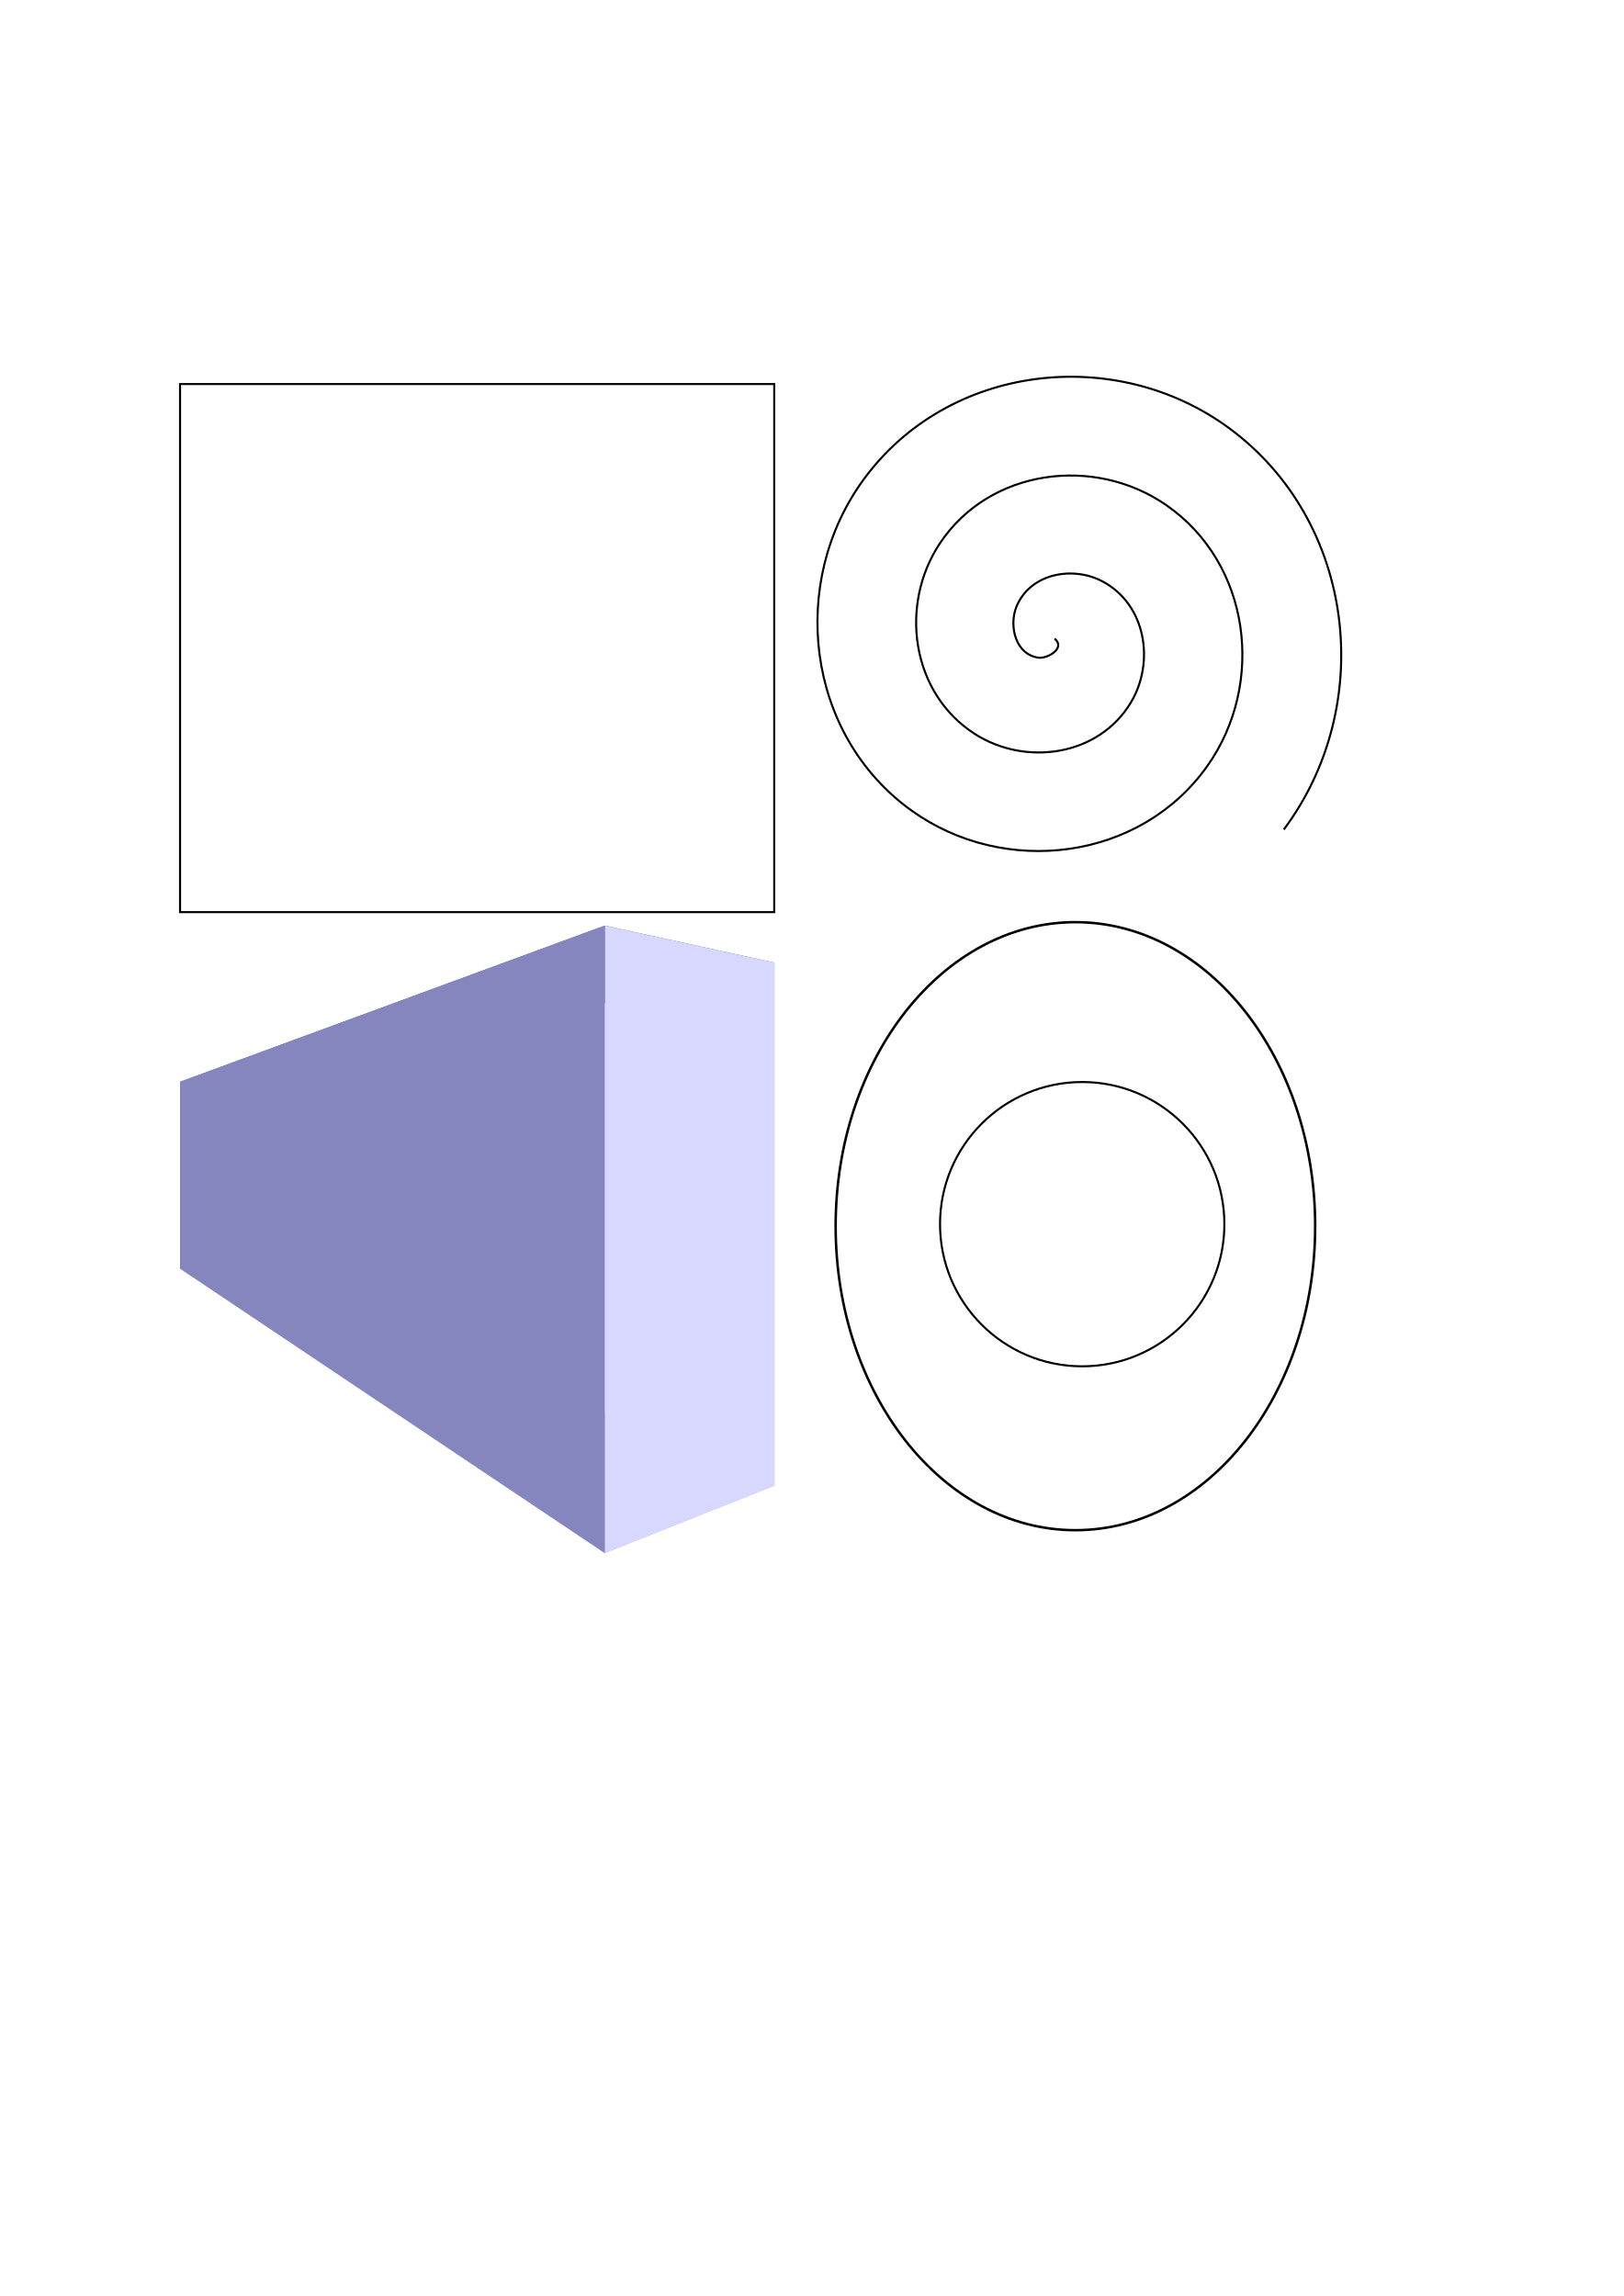
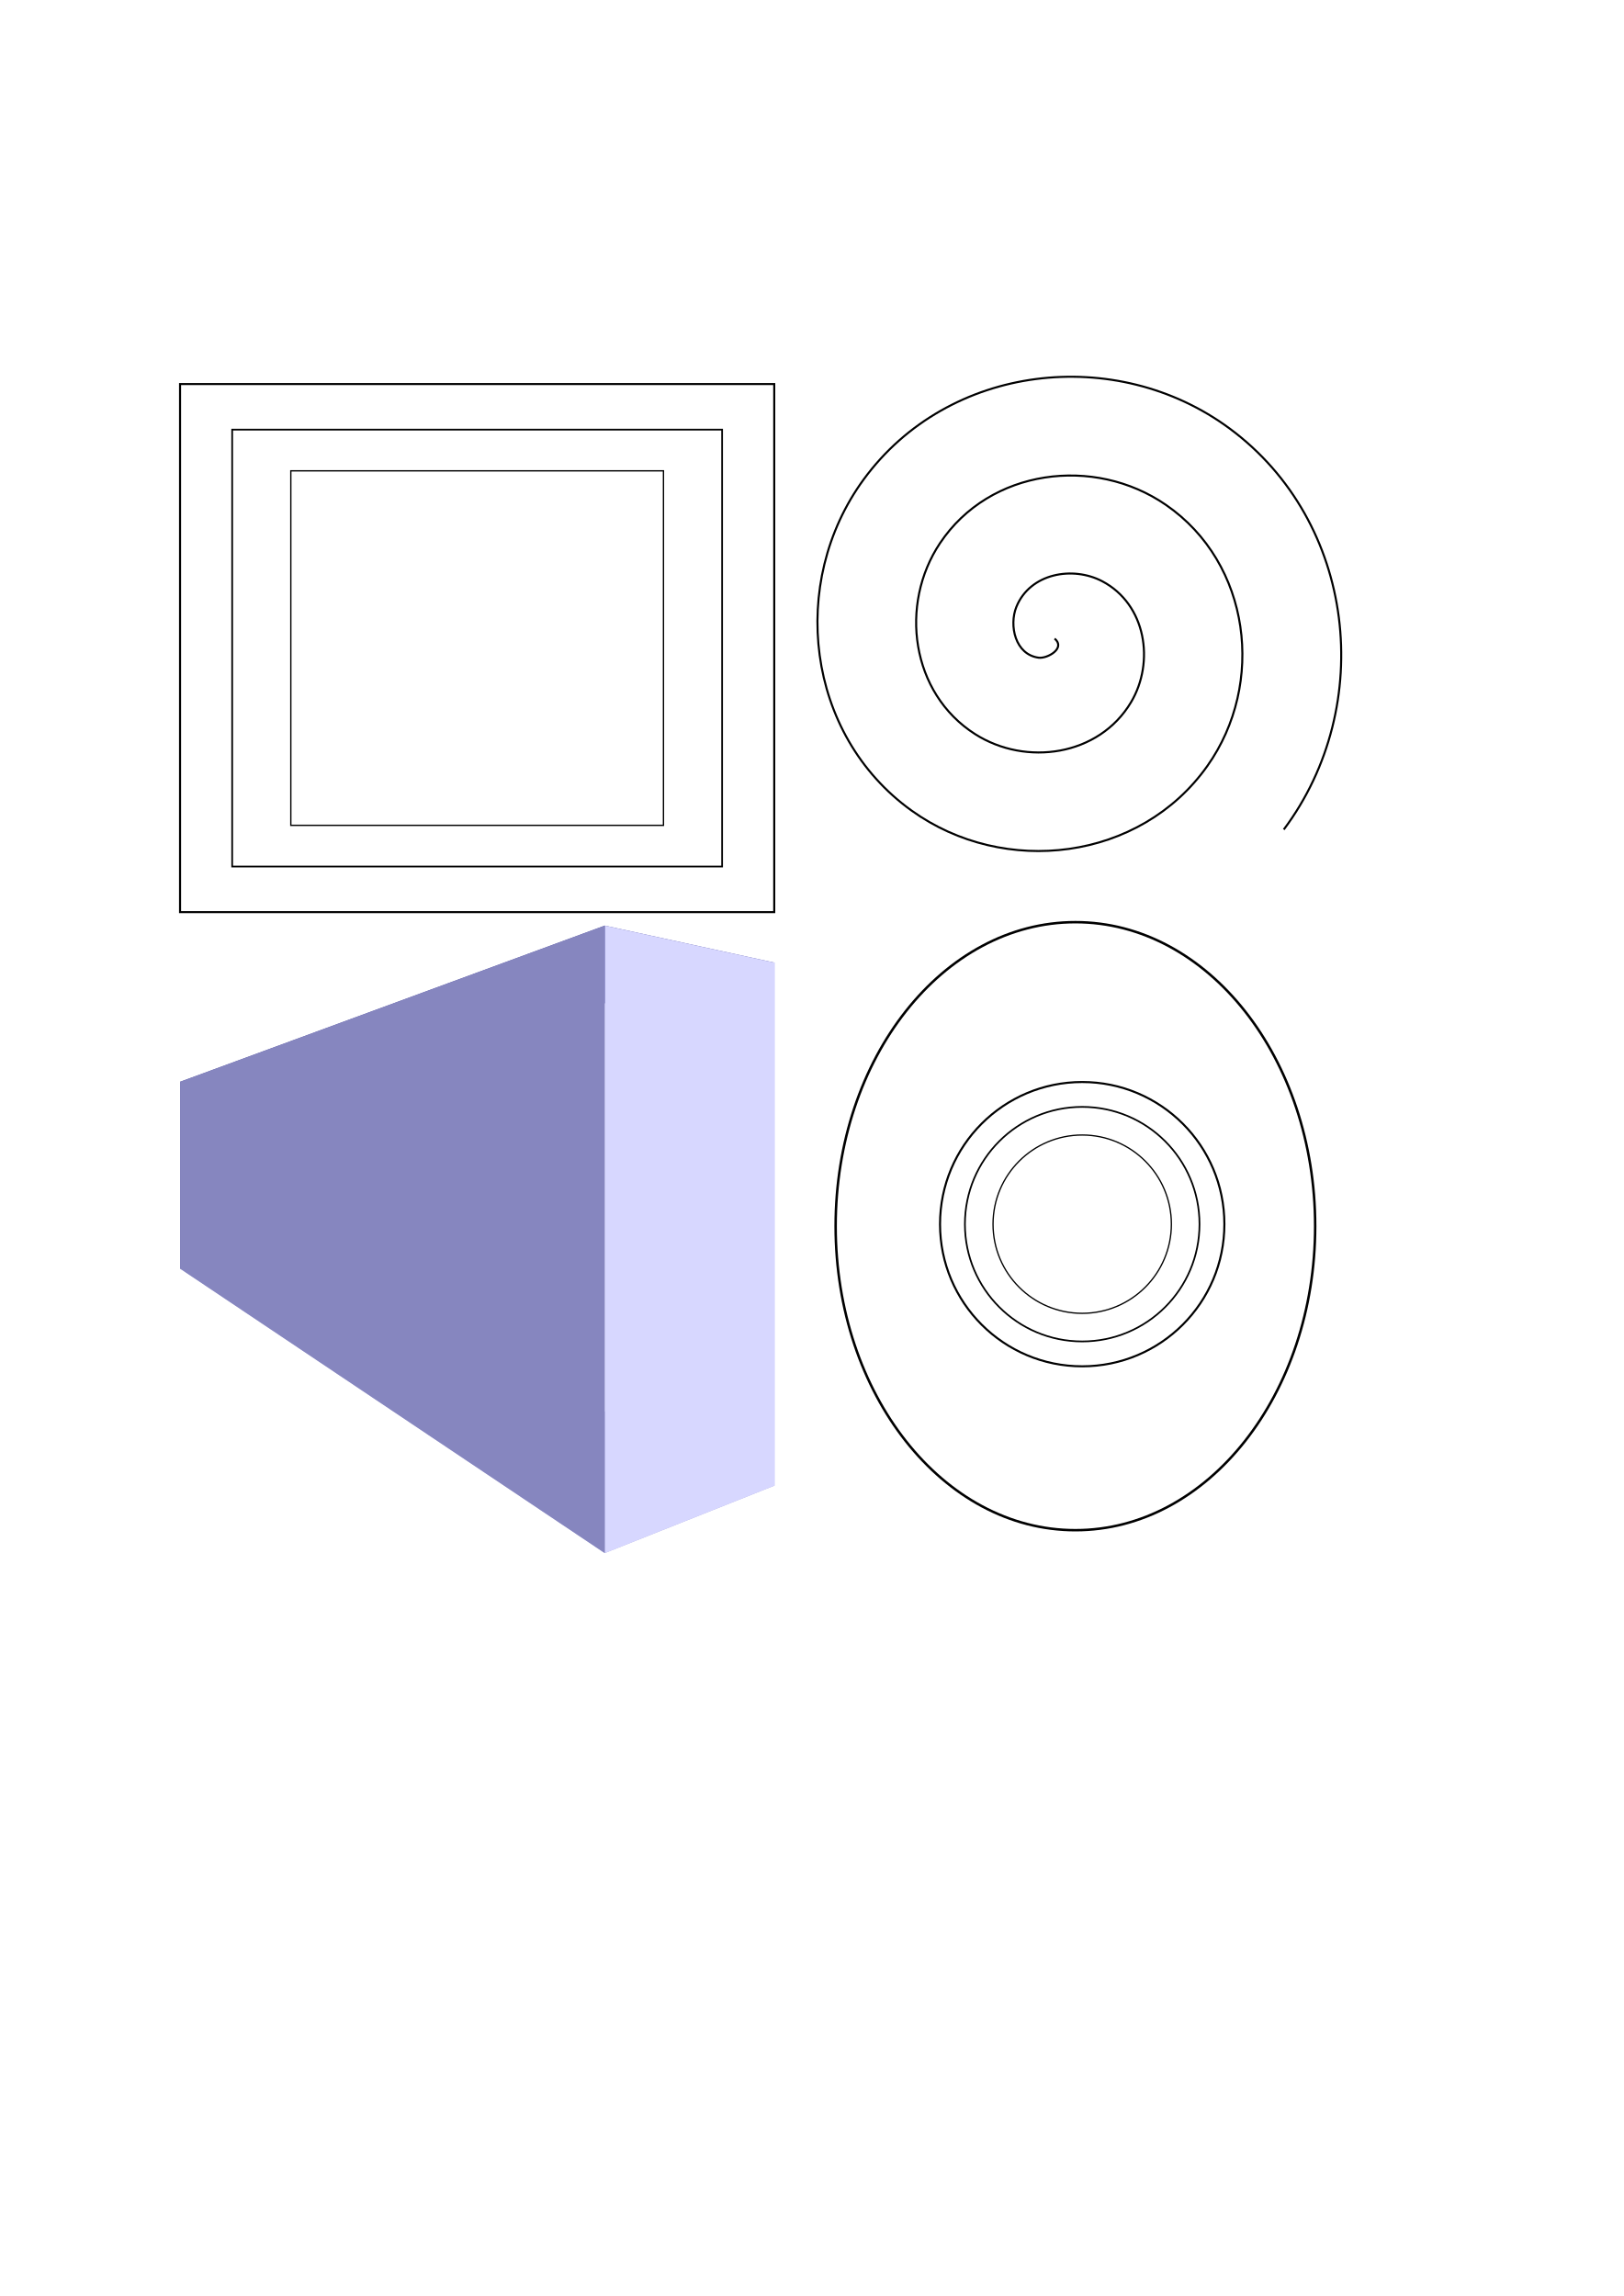
- <svg xmlns="http://www.w3.org/2000/svg" id="svg8" version="1.1" viewBox="0 0 210 297" height="297mm" width="210mm">
+ <svg xmlns="http://www.w3.org/2000/svg" width="210mm" height="297mm" viewBox="0 0 210 297" version="1.1" id="svg8">
  <defs id="defs2">
    </defs>
  <g id="layer1">
-     <rect y="49.679" x="23.287" height="68.309" width="76.848" id="rect833" style="fill:none;stroke:#000000;stroke-width:0.265;stroke-linecap:round" />
-     <ellipse ry="39.326" rx="31.01" cy="158.613" cx="139.086" id="path835" style="fill:none;stroke:#000000;stroke-width:0.32;stroke-linecap:round" />
-     <path d="m 136.398,82.607 c 1.486,1.238 -0.936,2.614 -2.058,2.47 -3.041,-0.391 -3.867,-4.165 -2.882,-6.587 1.763,-4.331 7.274,-5.321 11.115,-3.293 5.637,2.975 6.813,10.422 3.705,15.643 -4.142,6.959 -13.585,8.321 -20.172,4.117 -8.288,-5.29 -9.837,-16.755 -4.528,-24.7 6.429,-9.622 19.928,-11.358 29.228,-4.94 10.96,7.563 12.882,23.104 5.352,33.756 -8.694,12.299 -26.281,14.408 -38.285,5.763 -13.639,-9.822 -15.935,-29.459 -6.175,-42.813 10.949,-14.981 32.639,-17.463 47.341,-6.587 16.323,12.075 18.993,35.818 6.998,51.87" id="path843" style="fill:none;fill-rule:evenodd;stroke:#000000;stroke-width:0.265px;stroke-linecap:butt;stroke-linejoin:miter;stroke-opacity:1" />
-     <g style="fill:none;stroke:#000000;stroke-linecap:round" id="g847">
-       <path points="100.202,124.53 100.202,192.16 33.792,163.224 33.792,140.416 " d="m 33.792,140.416 66.41,-15.886 v 67.63 L 33.792,163.224 Z" style="fill:#e9e9ff;fill-rule:evenodd;stroke:none;stroke-width:1px;stroke-linecap:butt;stroke-linejoin:round;stroke-opacity:1" id="path859" />
-       <path points="23.287,164.102 33.792,163.224 33.792,140.416 23.287,139.934 " d="m 23.287,139.934 v 24.167 l 10.505,-0.878 v -22.808 z" style="fill:#353564;fill-rule:evenodd;stroke:none;stroke-width:1px;stroke-linecap:butt;stroke-linejoin:round;stroke-opacity:1" id="path849" />
-       <path points="78.216,200.902 100.202,192.16 33.792,163.224 23.287,164.102 " d="M 23.287,164.102 78.216,200.902 100.202,192.16 33.792,163.224 Z" style="fill:#afafde;fill-rule:evenodd;stroke:none;stroke-width:1px;stroke-linecap:butt;stroke-linejoin:round;stroke-opacity:1" id="path857" />
-       <path points="78.216,119.73 100.202,124.53 33.792,140.416 23.287,139.934 " d="m 23.287,139.934 54.929,-20.204 21.986,4.8 -66.41,15.886 z" style="fill:#4d4d9f;fill-rule:evenodd;stroke:none;stroke-width:1px;stroke-linecap:butt;stroke-linejoin:round;stroke-opacity:1" id="path851" />
-       <path points="78.216,200.902 100.202,192.16 100.202,124.53 78.216,119.73 " d="m 78.216,119.73 v 81.172 l 21.986,-8.742 v -67.63 z" style="fill:#d7d7ff;fill-rule:evenodd;stroke:none;stroke-width:1px;stroke-linecap:butt;stroke-linejoin:round;stroke-opacity:1" id="path855" />
-       <path points="78.216,119.73 78.216,200.902 23.287,164.102 23.287,139.934 " d="M 23.287,139.934 78.216,119.73 V 200.902 L 23.287,164.102 Z" style="fill:#8686bf;fill-rule:evenodd;stroke:none;stroke-width:1px;stroke-linecap:butt;stroke-linejoin:round;stroke-opacity:1" id="path853" />
+     <rect style="fill:none;stroke:#000000;stroke-width:0.265;stroke-linecap:round" id="rect833" width="76.848" height="68.309" x="23.287" y="49.679" />
+     <ellipse style="fill:none;stroke:#000000;stroke-width:0.32;stroke-linecap:round" id="path835" cx="139.086" cy="158.613" rx="31.01" ry="39.326" />
+     <path style="fill:none;fill-rule:evenodd;stroke:#000000;stroke-width:0.265px;stroke-linecap:butt;stroke-linejoin:miter;stroke-opacity:1" id="path843" d="m 136.398,82.607 c 1.486,1.238 -0.936,2.614 -2.058,2.47 -3.041,-0.391 -3.867,-4.165 -2.882,-6.587 1.763,-4.331 7.274,-5.321 11.115,-3.293 5.637,2.975 6.813,10.422 3.705,15.643 -4.142,6.959 -13.585,8.321 -20.172,4.117 -8.288,-5.29 -9.837,-16.755 -4.528,-24.7 6.429,-9.622 19.928,-11.358 29.228,-4.94 10.96,7.563 12.882,23.104 5.352,33.756 -8.694,12.299 -26.281,14.408 -38.285,5.763 -13.639,-9.822 -15.935,-29.459 -6.175,-42.813 10.949,-14.981 32.639,-17.463 47.341,-6.587 16.323,12.075 18.993,35.818 6.998,51.87" />
+     <g id="g847" style="fill:none;stroke:#000000;stroke-linecap:round">
+       <path id="path859" style="fill:#e9e9ff;fill-rule:evenodd;stroke:none;stroke-width:1px;stroke-linecap:butt;stroke-linejoin:round;stroke-opacity:1" d="m 33.792,140.416 66.41,-15.886 v 67.63 L 33.792,163.224 Z" points="100.202,124.53 100.202,192.16 33.792,163.224 33.792,140.416 " />
+       <path id="path849" style="fill:#353564;fill-rule:evenodd;stroke:none;stroke-width:1px;stroke-linecap:butt;stroke-linejoin:round;stroke-opacity:1" d="m 23.287,139.934 v 24.167 l 10.505,-0.878 v -22.808 z" points="23.287,164.102 33.792,163.224 33.792,140.416 23.287,139.934 " />
+       <path id="path857" style="fill:#afafde;fill-rule:evenodd;stroke:none;stroke-width:1px;stroke-linecap:butt;stroke-linejoin:round;stroke-opacity:1" d="M 23.287,164.102 78.216,200.902 100.202,192.16 33.792,163.224 Z" points="78.216,200.902 100.202,192.16 33.792,163.224 23.287,164.102 " />
+       <path id="path851" style="fill:#4d4d9f;fill-rule:evenodd;stroke:none;stroke-width:1px;stroke-linecap:butt;stroke-linejoin:round;stroke-opacity:1" d="m 23.287,139.934 54.929,-20.204 21.986,4.8 -66.41,15.886 z" points="78.216,119.73 100.202,124.53 33.792,140.416 23.287,139.934 " />
+       <path id="path855" style="fill:#d7d7ff;fill-rule:evenodd;stroke:none;stroke-width:1px;stroke-linecap:butt;stroke-linejoin:round;stroke-opacity:1" d="m 78.216,119.73 v 81.172 l 21.986,-8.742 v -67.63 z" points="78.216,200.902 100.202,192.16 100.202,124.53 78.216,119.73 " />
+       <path id="path853" style="fill:#8686bf;fill-rule:evenodd;stroke:none;stroke-width:1px;stroke-linecap:butt;stroke-linejoin:round;stroke-opacity:1" d="M 23.287,139.934 78.216,119.73 V 200.902 L 23.287,164.102 Z" points="78.216,119.73 78.216,200.902 23.287,164.102 23.287,139.934 " />
    </g>
-     <circle r="18.388" cy="158.353" cx="139.966" id="path861" style="fill:none;stroke:#000000;stroke-width:0.265;stroke-linecap:round" />
+     <circle style="fill:none;stroke:#000000;stroke-width:0.265;stroke-linecap:round" id="path861" cx="139.966" cy="158.353" r="18.388" />
+     <rect y="55.574" x="30.028" height="56.519" width="63.367" id="rect833-7" style="fill:none;stroke:#000000;stroke-width:0.219;stroke-linecap:round" />
+     <rect style="fill:none;stroke:#000000;stroke-width:0.172;stroke-linecap:round" id="rect833-7-8" width="48.196" height="45.857" x="37.613" y="60.905" />
+     <circle r="15.17" cy="158.353" cx="139.966" id="path861-0" style="fill:none;stroke:#000000;stroke-width:0.218;stroke-linecap:round" />
+     <circle style="fill:none;stroke:#000000;stroke-width:0.166;stroke-linecap:round" id="path861-0-9" cx="139.966" cy="158.353" r="11.533" />
  </g>
</svg>
